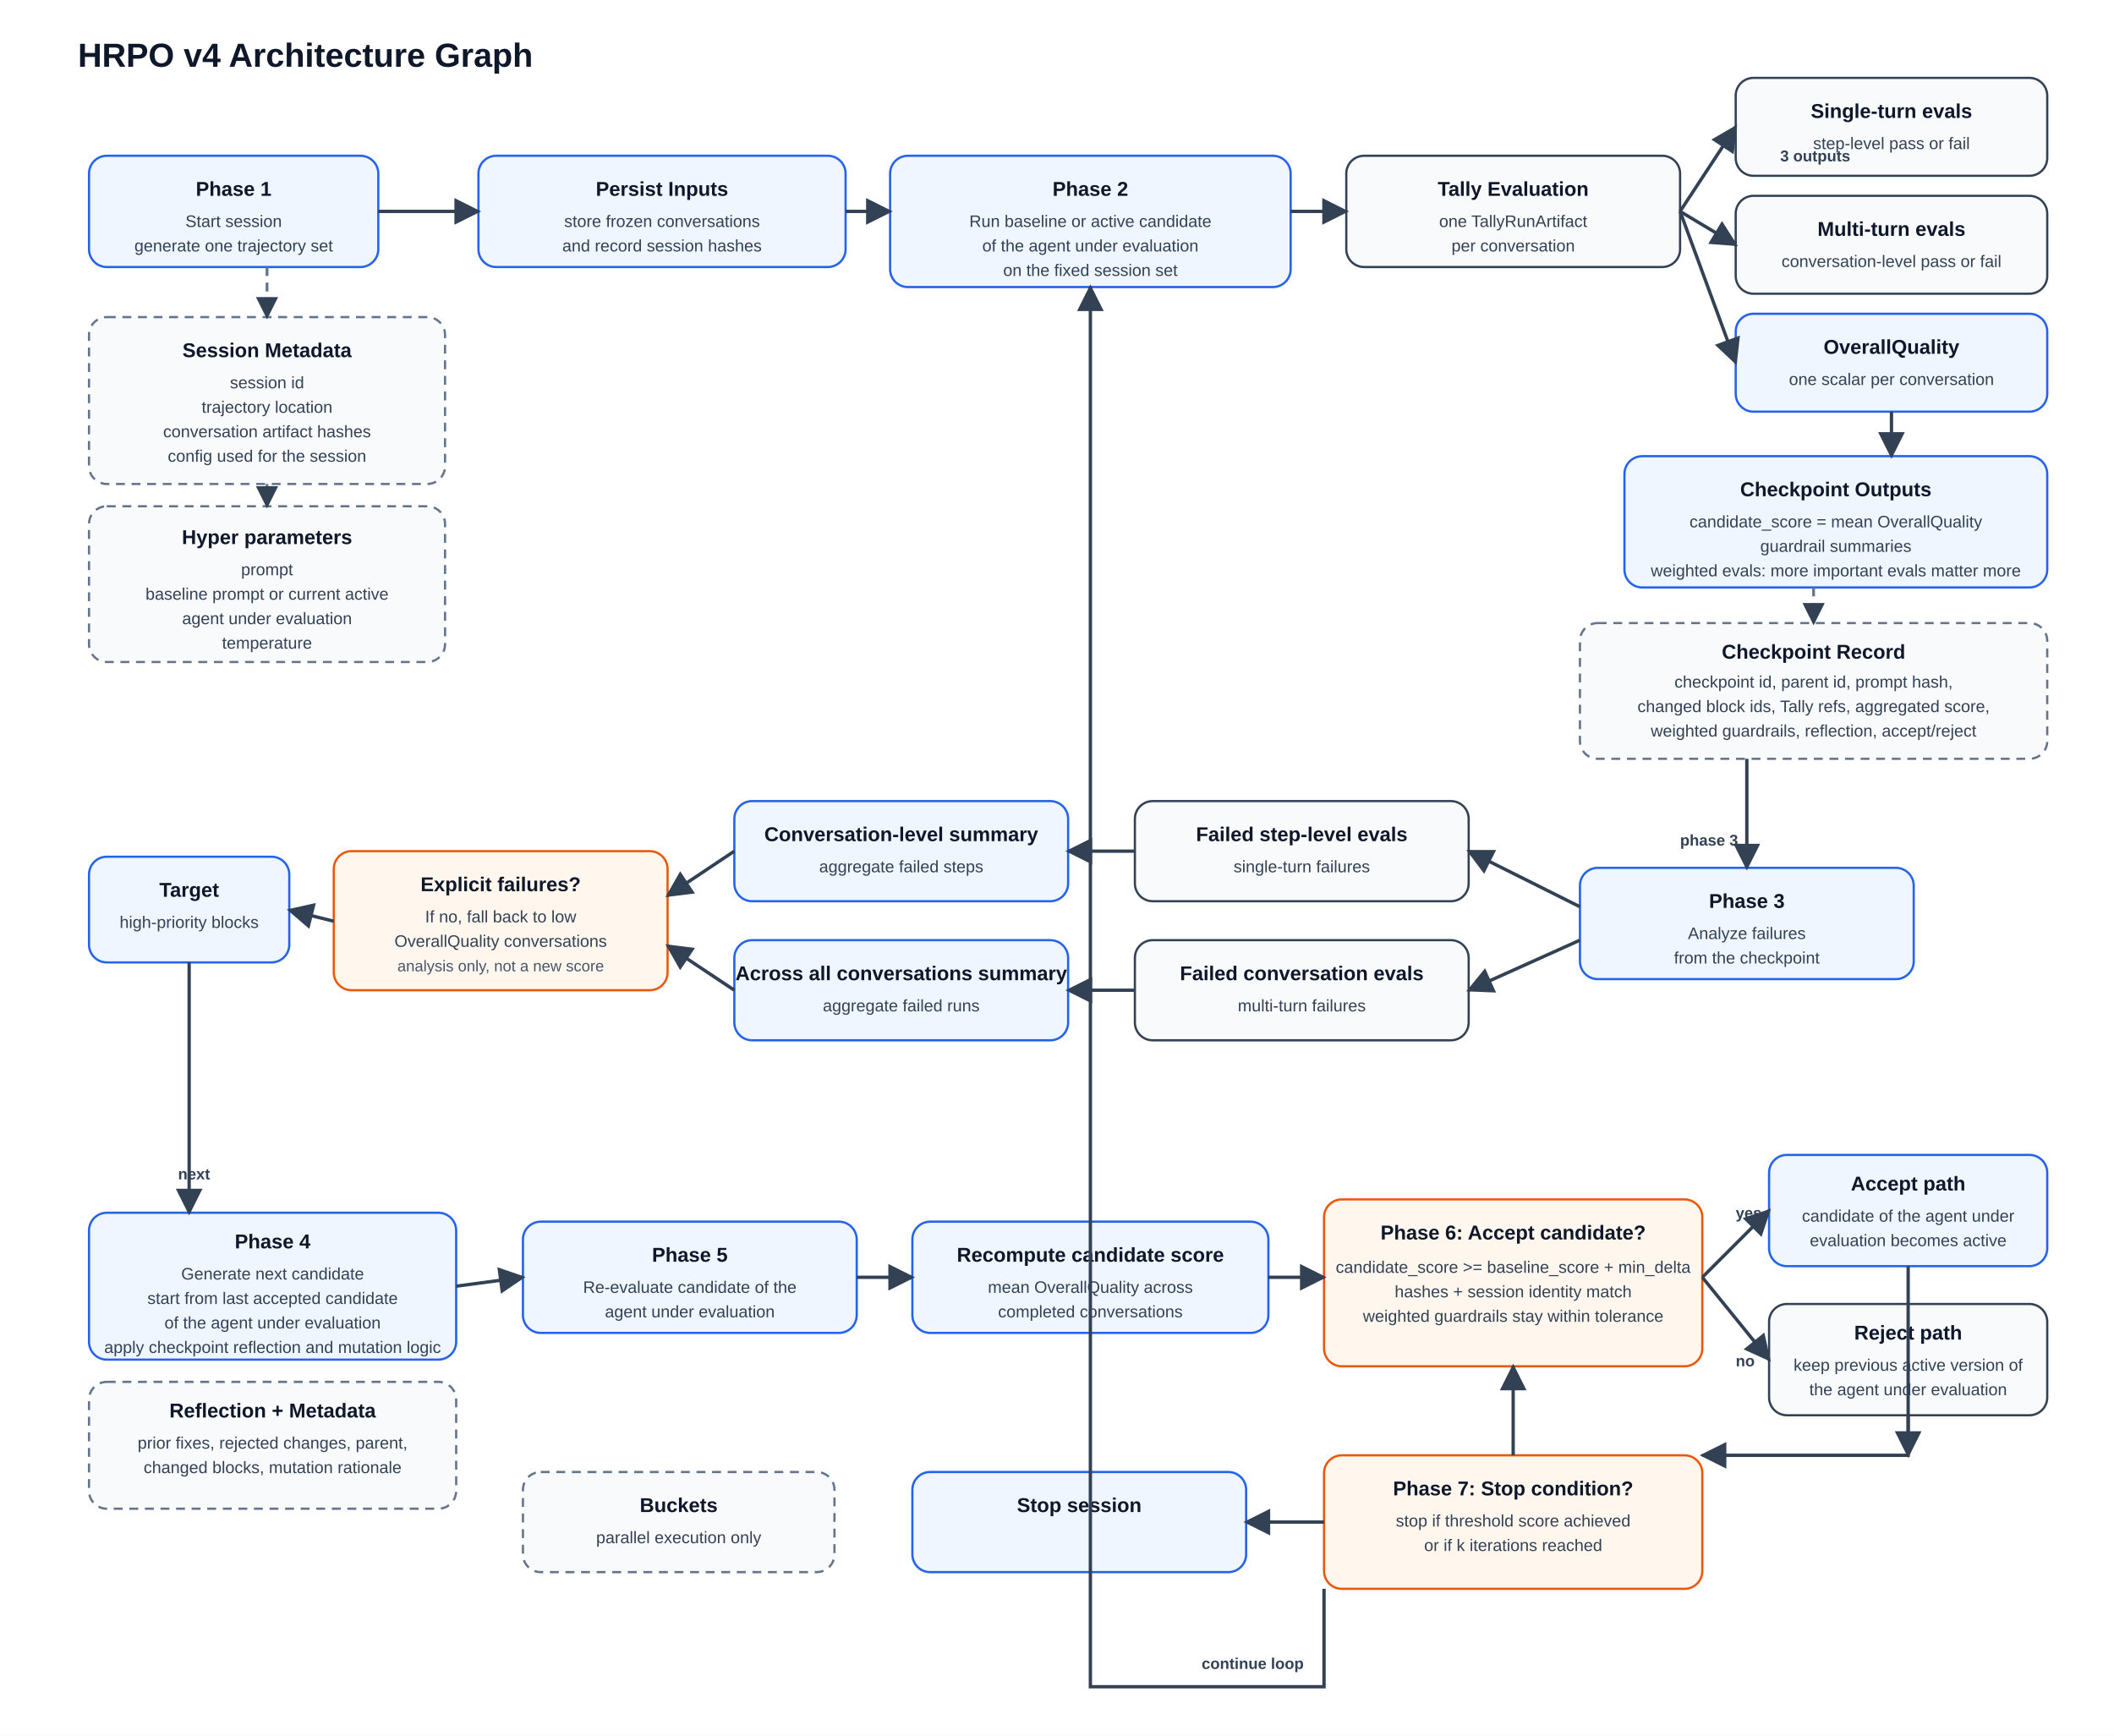
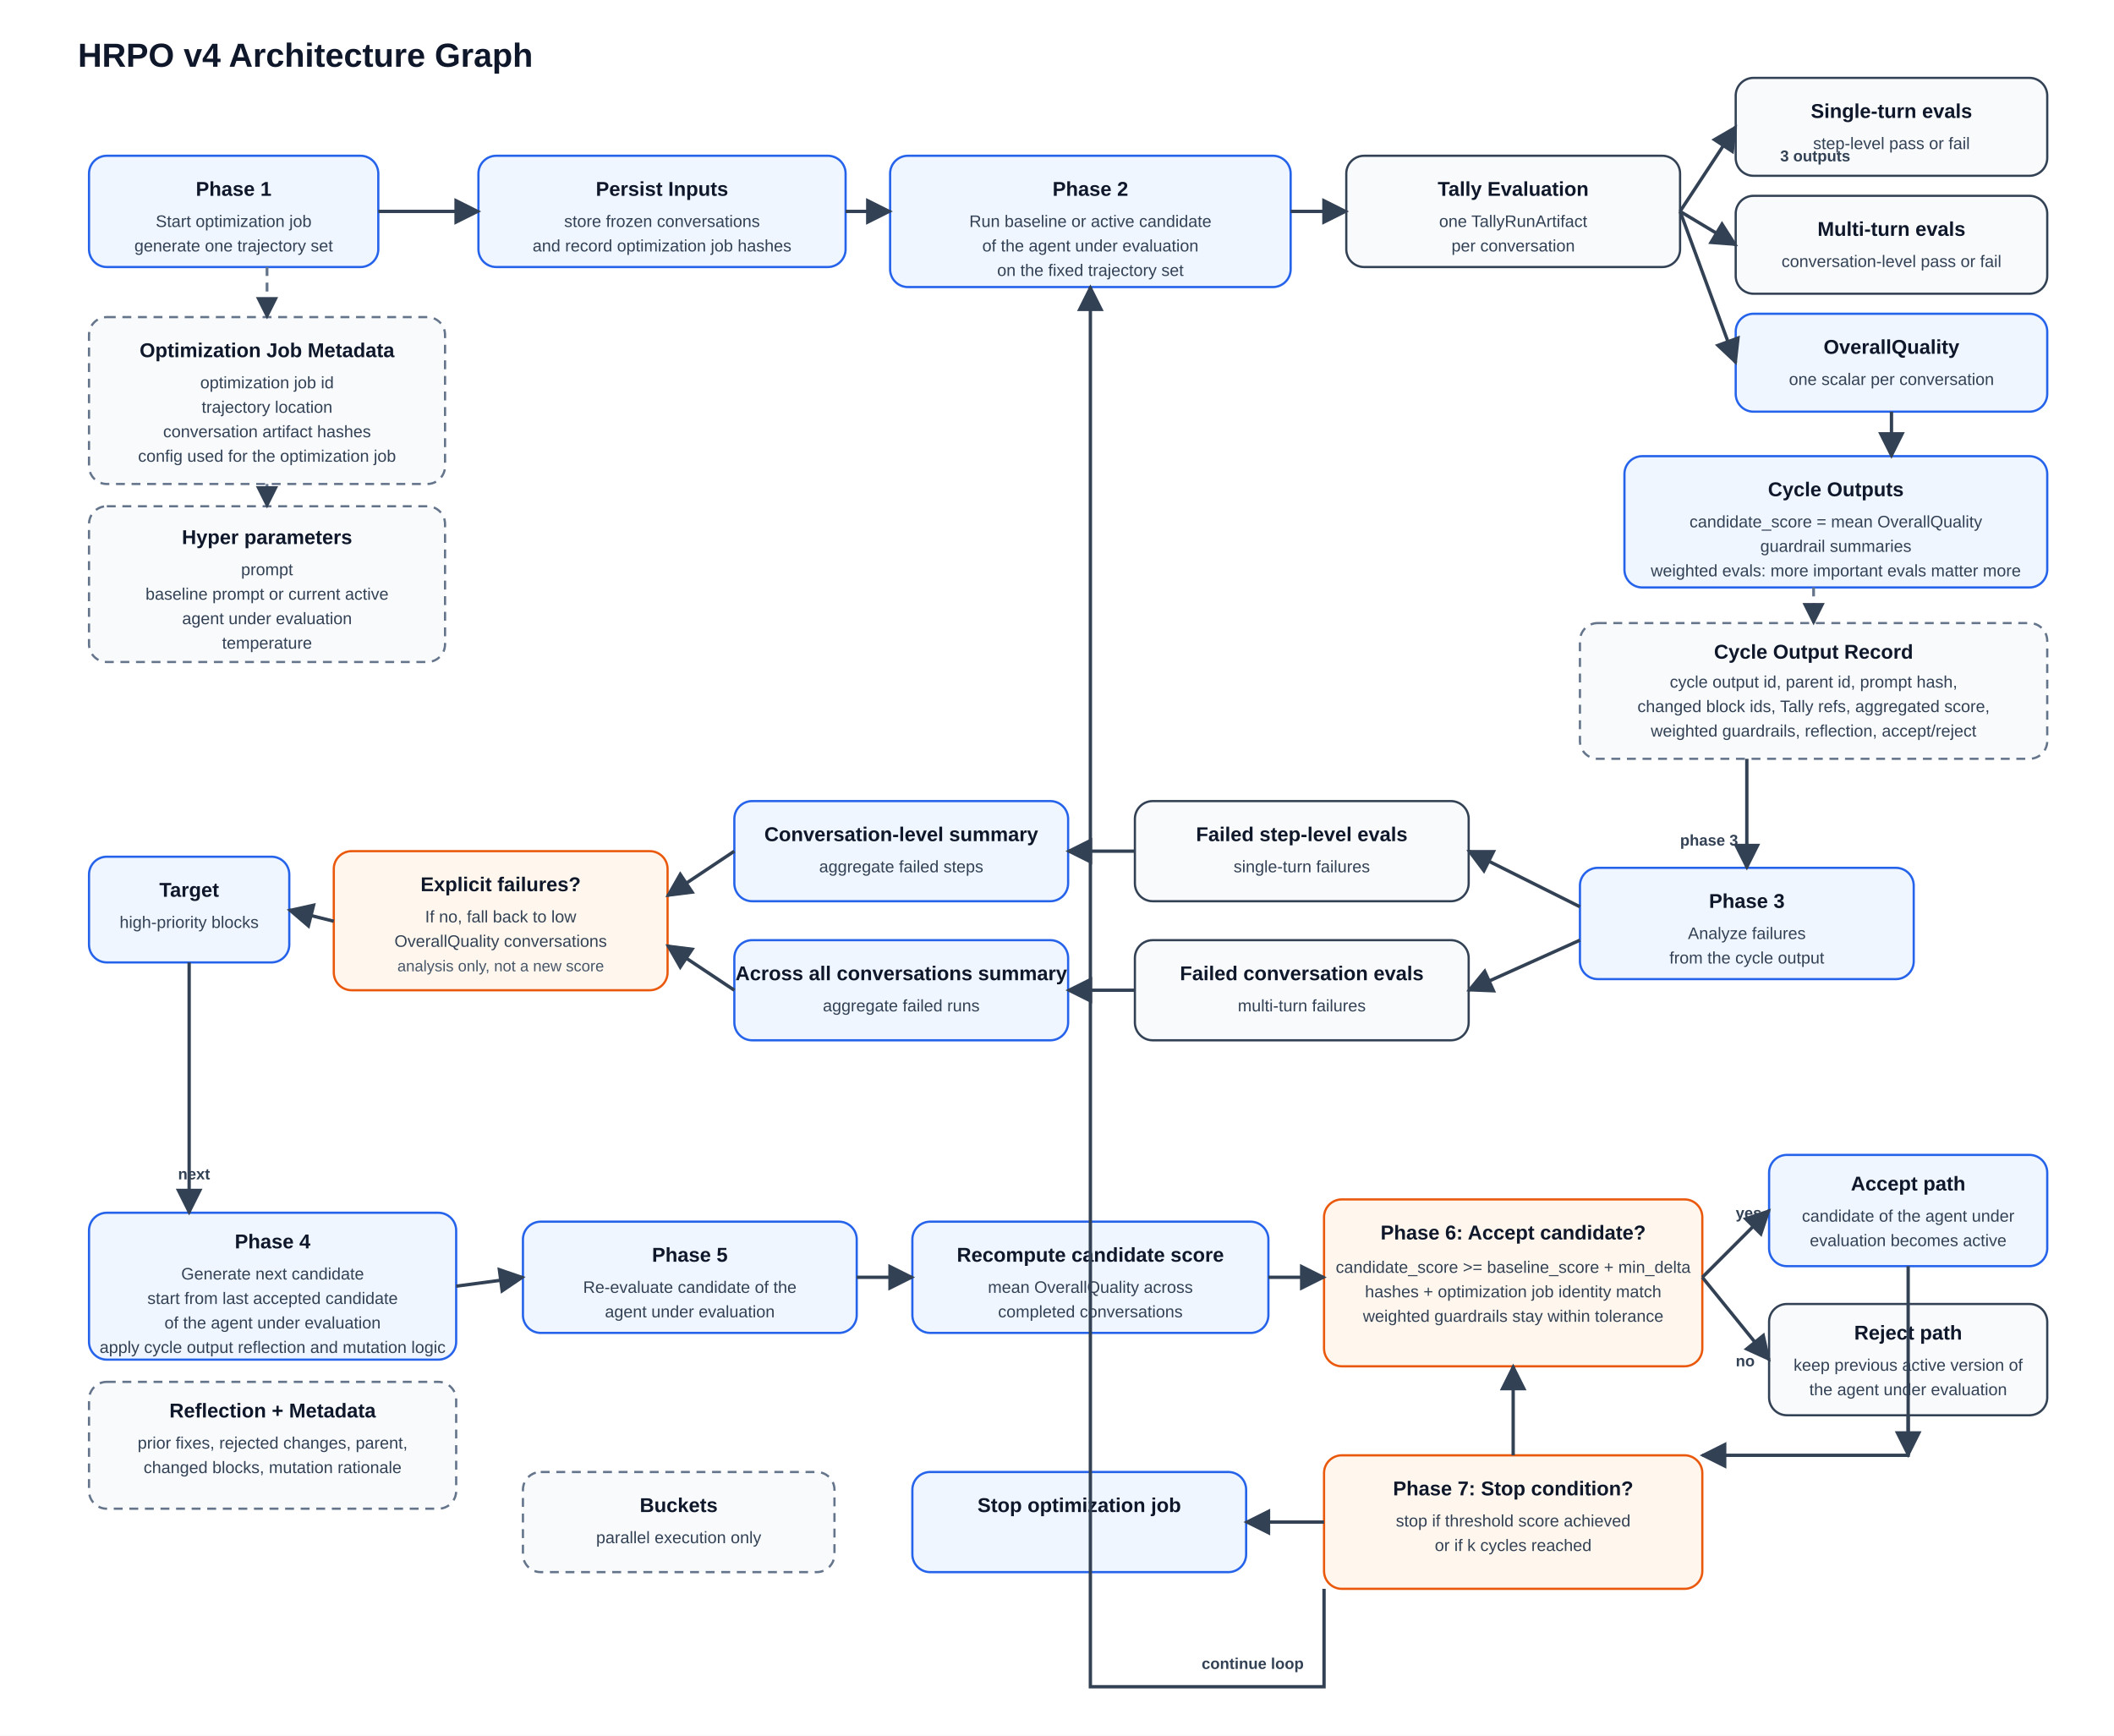
<svg xmlns="http://www.w3.org/2000/svg" width="1900" height="1560" viewBox="0 0 1900 1560">
  <defs>
    <marker id="arrow" viewBox="0 0 10 10" refX="9" refY="5" markerWidth="8" markerHeight="8" orient="auto-start-reverse">
      <path d="M 0 0 L 10 5 L 0 10 z" fill="#334155" />
    </marker>
    <style>
      .title { font: 700 30px Arial, sans-serif; fill: #0f172a; }
      .subtitle { font: 400 16px Arial, sans-serif; fill: #334155; }
      .box { fill: #f8fafc; stroke: #334155; stroke-width: 2; }
      .accent { fill: #eff6ff; stroke: #2563eb; }
      .decision { fill: #fff7ed; stroke: #ea580c; }
      .support { fill: #f8fafc; stroke: #64748b; stroke-dasharray: 8 6; }
      .text { font: 600 18px Arial, sans-serif; fill: #0f172a; }
      .small { font: 400 15px Arial, sans-serif; fill: #334155; }
      .tiny { font: 400 14px Arial, sans-serif; fill: #475569; }
      .line { stroke: #334155; stroke-width: 3; fill: none; marker-end: url(#arrow); }
      .dashed { stroke: #64748b; stroke-width: 2.5; stroke-dasharray: 8 6; fill: none; marker-end: url(#arrow); }
      .label { font: 600 14px Arial, sans-serif; fill: #334155; }
    </style>
  </defs>
  <rect width="1900" height="1560" fill="#ffffff" />
  <text x="70" y="60" class="title">HRPO v4 Architecture Graph</text>
  <rect x="80" y="140" width="260" height="100" rx="16" ry="16" class="box accent" />
  <text x="210" y="176" text-anchor="middle" class="text">Phase 1</text>
-   <text x="210" y="204" text-anchor="middle" class="small">Start session</text>
+   <text x="210" y="204" text-anchor="middle" class="small">Start optimization job</text>
  <text x="210" y="226" text-anchor="middle" class="small">generate one trajectory set</text>
  <rect x="80" y="285" width="320" height="150" rx="16" ry="16" class="box support" />
-   <text x="240" y="321" text-anchor="middle" class="text">Session Metadata</text>
-   <text x="240" y="349" text-anchor="middle" class="small">session id</text>
+   <text x="240" y="321" text-anchor="middle" class="text">Optimization Job Metadata</text>
+   <text x="240" y="349" text-anchor="middle" class="small">optimization job id</text>
  <text x="240" y="371" text-anchor="middle" class="small">trajectory location</text>
  <text x="240" y="393" text-anchor="middle" class="small">conversation artifact hashes</text>
-   <text x="240" y="415" text-anchor="middle" class="small">config used for the session</text>
+   <text x="240" y="415" text-anchor="middle" class="small">config used for the optimization job</text>
  <rect x="80" y="455" width="320" height="140" rx="16" ry="16" class="box support" />
  <text x="240" y="489" text-anchor="middle" class="text">Hyper parameters</text>
  <text x="240" y="517" text-anchor="middle" class="small">prompt</text>
  <text x="240" y="539" text-anchor="middle" class="small">baseline prompt or current active</text>
  <text x="240" y="561" text-anchor="middle" class="small">agent under evaluation</text>
  <text x="240" y="583" text-anchor="middle" class="small">temperature</text>
  <rect x="430" y="140" width="330" height="100" rx="16" ry="16" class="box accent" />
  <text x="595" y="176" text-anchor="middle" class="text">Persist Inputs</text>
  <text x="595" y="204" text-anchor="middle" class="small">store frozen conversations</text>
-   <text x="595" y="226" text-anchor="middle" class="small">and record session hashes</text>
+   <text x="595" y="226" text-anchor="middle" class="small">and record optimization job hashes</text>
  <rect x="800" y="140" width="360" height="118" rx="16" ry="16" class="box accent" />
  <text x="980" y="176" text-anchor="middle" class="text">Phase 2</text>
  <text x="980" y="204" text-anchor="middle" class="small">Run baseline or active candidate</text>
  <text x="980" y="226" text-anchor="middle" class="small">of the agent under evaluation</text>
-   <text x="980" y="248" text-anchor="middle" class="small">on the fixed session set</text>
+   <text x="980" y="248" text-anchor="middle" class="small">on the fixed trajectory set</text>
  <rect x="1210" y="140" width="300" height="100" rx="16" ry="16" class="box" />
  <text x="1360" y="176" text-anchor="middle" class="text">Tally Evaluation</text>
  <text x="1360" y="204" text-anchor="middle" class="small">one TallyRunArtifact</text>
  <text x="1360" y="226" text-anchor="middle" class="small">per conversation</text>
  <rect x="1560" y="70" width="280" height="88" rx="16" ry="16" class="box" />
  <text x="1700" y="106" text-anchor="middle" class="text">Single-turn evals</text>
  <text x="1700" y="134" text-anchor="middle" class="small">step-level pass or fail</text>
  <rect x="1560" y="176" width="280" height="88" rx="16" ry="16" class="box" />
  <text x="1700" y="212" text-anchor="middle" class="text">Multi-turn evals</text>
  <text x="1700" y="240" text-anchor="middle" class="small">conversation-level pass or fail</text>
  <rect x="1560" y="282" width="280" height="88" rx="16" ry="16" class="box accent" />
  <text x="1700" y="318" text-anchor="middle" class="text">OverallQuality</text>
  <text x="1700" y="346" text-anchor="middle" class="small">one scalar per conversation</text>
  <rect x="1460" y="410" width="380" height="118" rx="16" ry="16" class="box accent" />
-   <text x="1650" y="446" text-anchor="middle" class="text">Checkpoint Outputs</text>
+   <text x="1650" y="446" text-anchor="middle" class="text">Cycle Outputs</text>
  <text x="1650" y="474" text-anchor="middle" class="small">candidate_score = mean OverallQuality</text>
  <text x="1650" y="496" text-anchor="middle" class="small">guardrail summaries</text>
  <text x="1650" y="518" text-anchor="middle" class="small">weighted evals: more important evals matter more</text>
  <rect x="1420" y="560" width="420" height="122" rx="16" ry="16" class="box support" />
-   <text x="1630" y="592" text-anchor="middle" class="text">Checkpoint Record</text>
-   <text x="1630" y="618" text-anchor="middle" class="small">checkpoint id, parent id, prompt hash,</text>
+   <text x="1630" y="592" text-anchor="middle" class="text">Cycle Output Record</text>
+   <text x="1630" y="618" text-anchor="middle" class="small">cycle output id, parent id, prompt hash,</text>
  <text x="1630" y="640" text-anchor="middle" class="small">changed block ids, Tally refs, aggregated score,</text>
  <text x="1630" y="662" text-anchor="middle" class="small">weighted guardrails, reflection, accept/reject</text>
  <rect x="1420" y="780" width="300" height="100" rx="16" ry="16" class="box accent" />
  <text x="1570" y="816" text-anchor="middle" class="text">Phase 3</text>
  <text x="1570" y="844" text-anchor="middle" class="small">Analyze failures</text>
-   <text x="1570" y="866" text-anchor="middle" class="small">from the checkpoint</text>
+   <text x="1570" y="866" text-anchor="middle" class="small">from the cycle output</text>
  <rect x="1020" y="720" width="300" height="90" rx="16" ry="16" class="box" />
  <text x="1170" y="756" text-anchor="middle" class="text">Failed step-level evals</text>
  <text x="1170" y="784" text-anchor="middle" class="small">single-turn failures</text>
  <rect x="1020" y="845" width="300" height="90" rx="16" ry="16" class="box" />
  <text x="1170" y="881" text-anchor="middle" class="text">Failed conversation evals</text>
  <text x="1170" y="909" text-anchor="middle" class="small">multi-turn failures</text>
  <rect x="660" y="720" width="300" height="90" rx="16" ry="16" class="box accent" />
  <text x="810" y="756" text-anchor="middle" class="text">Conversation-level summary</text>
  <text x="810" y="784" text-anchor="middle" class="small">aggregate failed steps</text>
  <rect x="660" y="845" width="300" height="90" rx="16" ry="16" class="box accent" />
  <text x="810" y="881" text-anchor="middle" class="text">Across all conversations summary</text>
  <text x="810" y="909" text-anchor="middle" class="small">aggregate failed runs</text>
  <rect x="300" y="765" width="300" height="125" rx="16" ry="16" class="box decision" />
  <text x="450" y="801" text-anchor="middle" class="text">Explicit failures?</text>
  <text x="450" y="829" text-anchor="middle" class="small">If no, fall back to low</text>
  <text x="450" y="851" text-anchor="middle" class="small">OverallQuality conversations</text>
  <text x="450" y="873" text-anchor="middle" class="tiny">analysis only, not a new score</text>
  <rect x="80" y="770" width="180" height="95" rx="16" ry="16" class="box accent" />
  <text x="170" y="806" text-anchor="middle" class="text">Target</text>
  <text x="170" y="834" text-anchor="middle" class="small">high-priority blocks</text>
  <rect x="80" y="1090" width="330" height="132" rx="16" ry="16" class="box accent" />
  <text x="245" y="1122" text-anchor="middle" class="text">Phase 4</text>
  <text x="245" y="1150" text-anchor="middle" class="small">Generate next candidate</text>
  <text x="245" y="1172" text-anchor="middle" class="small">start from last accepted candidate</text>
  <text x="245" y="1194" text-anchor="middle" class="small">of the agent under evaluation</text>
-   <text x="245" y="1216" text-anchor="middle" class="small">apply checkpoint reflection and mutation logic</text>
+   <text x="245" y="1216" text-anchor="middle" class="small">apply cycle output reflection and mutation logic</text>
  <rect x="80" y="1242" width="330" height="114" rx="16" ry="16" class="box support" />
  <text x="245" y="1274" text-anchor="middle" class="text">Reflection + Metadata</text>
  <text x="245" y="1302" text-anchor="middle" class="small">prior fixes, rejected changes, parent,</text>
  <text x="245" y="1324" text-anchor="middle" class="small">changed blocks, mutation rationale</text>
  <rect x="470" y="1098" width="300" height="100" rx="16" ry="16" class="box accent" />
  <text x="620" y="1134" text-anchor="middle" class="text">Phase 5</text>
  <text x="620" y="1162" text-anchor="middle" class="small">Re-evaluate candidate of the</text>
  <text x="620" y="1184" text-anchor="middle" class="small">agent under evaluation</text>
  <rect x="820" y="1098" width="320" height="100" rx="16" ry="16" class="box accent" />
  <text x="980" y="1134" text-anchor="middle" class="text">Recompute candidate score</text>
  <text x="980" y="1162" text-anchor="middle" class="small">mean OverallQuality across</text>
  <text x="980" y="1184" text-anchor="middle" class="small">completed conversations</text>
  <rect x="1190" y="1078" width="340" height="150" rx="16" ry="16" class="box decision" />
  <text x="1360" y="1114" text-anchor="middle" class="text">Phase 6: Accept candidate?</text>
  <text x="1360" y="1144" text-anchor="middle" class="small">candidate_score &gt;= baseline_score + min_delta</text>
-   <text x="1360" y="1166" text-anchor="middle" class="small">hashes + session identity match</text>
+   <text x="1360" y="1166" text-anchor="middle" class="small">hashes + optimization job identity match</text>
  <text x="1360" y="1188" text-anchor="middle" class="small">weighted guardrails stay within tolerance</text>
  <rect x="1590" y="1038" width="250" height="100" rx="16" ry="16" class="box accent" />
  <text x="1715" y="1070" text-anchor="middle" class="text">Accept path</text>
  <text x="1715" y="1098" text-anchor="middle" class="small">candidate of the agent under</text>
  <text x="1715" y="1120" text-anchor="middle" class="small">evaluation becomes active</text>
  <rect x="1590" y="1172" width="250" height="100" rx="16" ry="16" class="box" />
  <text x="1715" y="1204" text-anchor="middle" class="text">Reject path</text>
  <text x="1715" y="1232" text-anchor="middle" class="small">keep previous active version of</text>
  <text x="1715" y="1254" text-anchor="middle" class="small">the agent under evaluation</text>
  <rect x="1190" y="1308" width="340" height="120" rx="16" ry="16" class="box decision" />
  <text x="1360" y="1344" text-anchor="middle" class="text">Phase 7: Stop condition?</text>
  <text x="1360" y="1372" text-anchor="middle" class="small">stop if threshold score achieved</text>
-   <text x="1360" y="1394" text-anchor="middle" class="small">or if k iterations reached</text>
+   <text x="1360" y="1394" text-anchor="middle" class="small">or if k cycles reached</text>
  <rect x="820" y="1323" width="300" height="90" rx="16" ry="16" class="box accent" />
-   <text x="970" y="1359" text-anchor="middle" class="text">Stop session</text>
+   <text x="970" y="1359" text-anchor="middle" class="text">Stop optimization job</text>
  <rect x="470" y="1323" width="280" height="90" rx="16" ry="16" class="box support" />
  <text x="610" y="1359" text-anchor="middle" class="text">Buckets</text>
  <text x="610" y="1387" text-anchor="middle" class="small">parallel execution only</text>
  <path d="M340 190 L430 190" class="line" />
  <path d="M240 240 L240 285" class="dashed" />
  <path d="M240 435 L240 455" class="dashed" />
  <path d="M760 190 L800 190" class="line" />
  <path d="M1160 190 L1210 190" class="line" />
  <path d="M1510 190 L1560 114" class="line" />
  <path d="M1510 190 L1560 220" class="line" />
  <path d="M1510 190 L1560 326" class="line" />
  <path d="M1700 370 L1700 410" class="line" />
  <path d="M1630 528 L1630 560" class="dashed" />
  <path d="M1570 682 L1570 780" class="line" />
  <path d="M1420 815 L1320 765" class="line" />
  <path d="M1420 845 L1320 890" class="line" />
  <path d="M1020 765 L960 765" class="line" />
  <path d="M1020 890 L960 890" class="line" />
  <path d="M660 765 L600 805" class="line" />
  <path d="M660 890 L600 850" class="line" />
  <path d="M300 828 L260 818" class="line" />
  <path d="M170 865 L170 1090" class="line" />
  <path d="M410 1156 L470 1148" class="line" />
  <path d="M770 1148 L820 1148" class="line" />
  <path d="M1140 1148 L1190 1148" class="line" />
  <path d="M1530 1148 L1590 1088" class="line" />
  <path d="M1530 1148 L1590 1222" class="line" />
  <path d="M1715 1138 L1715 1308 L1530 1308" class="line" />
  <path d="M1715 1272 L1715 1308" class="line" />
  <path d="M1190 1368 L1120 1368" class="line" />
  <path d="M1360 1308 L1360 1228" class="line" />
  <path d="M1190 1428 L1190 1516 L980 1516 L980 258" class="line" />
  <text x="1600" y="145" class="label">3 outputs</text>
  <text x="1510" y="760" class="label">phase 3</text>
  <text x="160" y="1060" class="label">next</text>
  <text x="1560" y="1095" class="label">yes</text>
  <text x="1560" y="1228" class="label">no</text>
  <text x="1080" y="1500" class="label">continue loop</text>
</svg>
